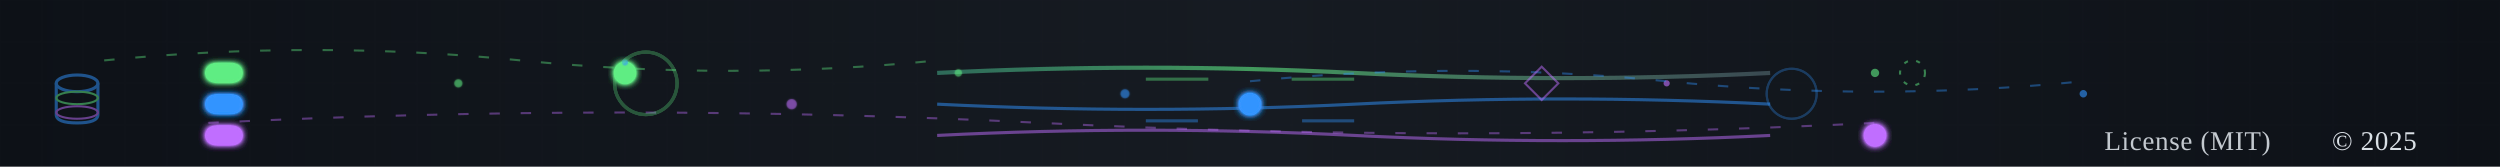
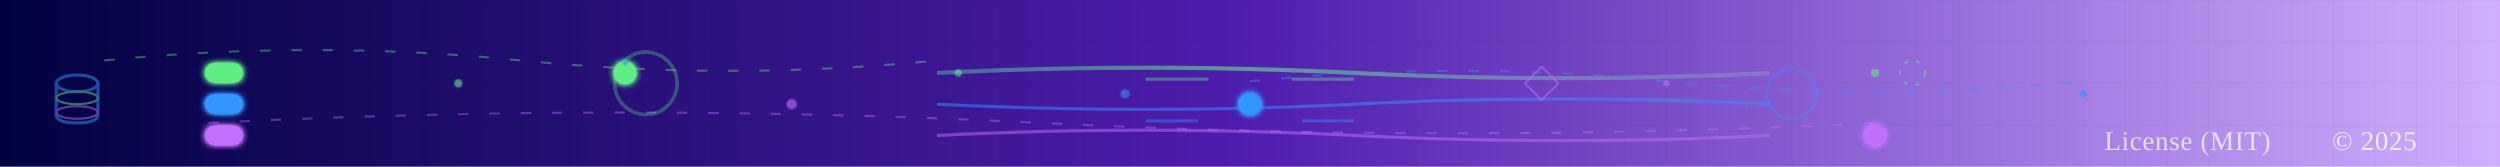
<svg xmlns="http://www.w3.org/2000/svg" width="1200" height="80" viewBox="0 0 1200 80" role="img" aria-label="Data Stream Footer">
  <defs>
    <linearGradient id="bgStream04F" x1="0%" y1="0%" x2="100%" y2="0%">
-       <stop offset="0%" style="stop-color:#0d1117;stop-opacity:1">
- 
-       </stop>
-       <stop offset="50%" style="stop-color:#161b22;stop-opacity:1" />
-       <stop offset="100%" style="stop-color:#0d1117;stop-opacity:1">
+       <stop offset="0%" style="stop-color:#000240;stop-opacity:1">
+ 
+       </stop>
+       <stop offset="50%" style="stop-color:#501DAF;stop-opacity:1" />
+       <stop offset="100%" style="stop-color:#D0B0FF;stop-opacity:1">

      </stop>
    </linearGradient>
    <linearGradient id="dataGlow04F" x1="0%" y1="0%" x2="100%" y2="0%">
      <stop offset="0%" style="stop-color:#3094FF;stop-opacity:0">

      </stop>
      <stop offset="50%" style="stop-color:#5FED83;stop-opacity:1">

      </stop>
      <stop offset="100%" style="stop-color:#C06EFF;stop-opacity:0">

      </stop>
    </linearGradient>
    <filter id="dataGlowFilter04F" x="-50%" y="-50%" width="200%" height="200%">
      <feGaussianBlur stdDeviation="2" result="blur" />
      <feColorMatrix in="blur" type="matrix" values="1 0 0 0 0  0 1 0 0 0  0 0 1 0 0  0 0 0 5 0" result="glow" />
      <feMerge>
        <feMergeNode in="glow" />
        <feMergeNode in="SourceGraphic" />
      </feMerge>
    </filter>
    <pattern id="gridPattern04F" x="0" y="0" width="20" height="20" patternUnits="userSpaceOnUse">
      <rect width="20" height="20" fill="none" stroke="#30363d" stroke-width="0.3" opacity="0.2" />
    </pattern>
  </defs>
  <style>
    @media (prefers-color-scheme: dark) {
      .text-link { fill: #c9d1d9; font-family: 'SF Pro Text', -apple-system, BlinkMacSystemFont, 'Segoe UI', 'Roboto', 'Helvetica Neue', Arial, sans-serif; font-weight: 500; }
      .divider { stroke: #30363d; }
    }
    @media (prefers-color-scheme: light) {
      .text-link { fill: #1f2328; font-family: 'SF Pro Text', -apple-system, BlinkMacSystemFont, 'Segoe UI', 'Roboto', 'Helvetica Neue', Arial, sans-serif; font-weight: 500; }
      .divider { stroke: #d0d7de; }
    }

    .link { font-size: 13px; letter-spacing: 0.3px; }

    .data-packet {
      animation: packet-flow 2.5s linear infinite;
    }
    @keyframes packet-flow {
      0% { opacity: 0; transform: translateX(0); }
      10% { opacity: 1; }
      90% { opacity: 1; }
      100% { opacity: 0; transform: translateX(2000.0px); }
    }

    .stream-wave {
      stroke-dasharray: 400;
      stroke-dashoffset: 400;
      animation: wave-flow 4s linear infinite;
    }
    @keyframes wave-flow {
      to { stroke-dashoffset: 0; }
    }

    .data-pulse {
      animation: data-beat 2s cubic-bezier(0.4, 0, 0.6, 1) infinite;
    }
    @keyframes data-beat {
      0%, 100% { opacity: 0.3; r: 4; }
      50% { opacity: 1; r: 6; }
    }

    @media (prefers-reduced-motion: reduce) { * { animation: none !important; } }

    /* Enhanced particle effects */
    .particle {
      animation: particle-float 4s ease-in-out infinite;
      filter: blur(0.5px);
    }
    @keyframes particle-float {
      0%, 100% { opacity: 0; transform: translateY(0) translateX(0) scale(0); }
      25% { opacity: 0.8; transform: translateY(-20px) translateX(-10px) scale(1.5); }
      50% { opacity: 1; transform: translateY(-40px) translateX(5px) scale(2); }
      75% { opacity: 0.6; transform: translateY(-30px) translateX(15px) scale(1.8); }
    }

    .particle-2 {
      animation: particle-spin 5s linear infinite;
    }
    @keyframes particle-spin {
      0% { opacity: 0; transform: rotate(0deg) translateX(20px) scale(0); }
      50% { opacity: 1; transform: rotate(180deg) translateX(40px) scale(2); }
      100% { opacity: 0; transform: rotate(360deg) translateX(20px) scale(0); }
    }

    /* Wave effects */
    .wave-line {
      stroke-dasharray: 5 10;
      animation: wave-flow 3s linear infinite;
    }
    @keyframes wave-flow {
      to { stroke-dashoffset: -100; }
    }

    /* Glow pulse on text */
    .text-link {
      animation: text-glow 3s ease-in-out infinite;
    }
    @keyframes text-glow {
      0%, 100% { opacity: 0.7; filter: drop-shadow(0 0 0px transparent); }
      50% { opacity: 1; filter: drop-shadow(0 0 8px rgba(95, 237, 131, 0.6)); }
    }

    /* Rotating elements */
    .rotate-slow {
      animation: rotate-360 20s linear infinite;
      transform-origin: center;
    }
    @keyframes rotate-360 {
      to { transform: rotate(360deg); }
    }

    /* Shimmer effect */
    .shimmer {
      animation: shimmer-pass 4s ease-in-out infinite;
    }
    @keyframes shimmer-pass {
      0%, 100% { opacity: 0.3; }
      50% { opacity: 1; }
    }

    /* Ripple effect */
    .ripple {
      animation: ripple-expand 3s ease-out infinite;
      transform-origin: center;
    }
    @keyframes ripple-expand {
      0% { opacity: 1; transform: scale(0.5); }
      100% { opacity: 0; transform: scale(3); }
    }

    </style>
  <rect width="1200" height="80" fill="url(#bgStream04F)" />
  <rect width="1200" height="80" fill="url(#gridPattern04F)" opacity="0.4" />
  <line x1="0" y1="1" x2="1200" y2="1" class="divider" stroke-width="2" />
  <path class="stream-wave" d="M 50 35 Q 150 30, 250 35 T 450 35 T 650 35 T 850 35 T 1050 35 L 1150 35" fill="none" stroke="url(#dataGlow04F)" stroke-width="2" opacity="0.6" style="animation-delay: 0s" />
  <path class="stream-wave" d="M 50 50 Q 150 55, 250 50 T 450 50 T 650 50 T 850 50 T 1050 50 L 1150 50" fill="none" stroke="#3094FF" stroke-width="1.5" opacity="0.5" style="animation-delay: 0.5s" />
  <path class="stream-wave" d="M 50 65 Q 150 60, 250 65 T 450 65 T 650 65 T 850 65 T 1050 65 L 1150 65" fill="none" stroke="#C06EFF" stroke-width="1.5" opacity="0.5" style="animation-delay: 1s" />
  <g filter="url(#dataGlowFilter04F)">
    <rect class="data-packet" x="100" y="32" width="15" height="6" rx="2" fill="#5FED83" style="animation-delay: 0s" />
    <rect class="data-packet" x="100" y="47" width="15" height="6" rx="2" fill="#3094FF" style="animation-delay: 0.7s" />
    <rect class="data-packet" x="100" y="62" width="15" height="6" rx="2" fill="#C06EFF" style="animation-delay: 1.4s" />
  </g>
  <circle class="data-pulse" cx="300" cy="35" r="4" fill="#5FED83" filter="url(#dataGlowFilter04F)" style="animation-delay: 0s" />
  <circle class="data-pulse" cx="600" cy="50" r="4" fill="#3094FF" filter="url(#dataGlowFilter04F)" style="animation-delay: 0.6s" />
  <circle class="data-pulse" cx="900" cy="65" r="4" fill="#C06EFF" filter="url(#dataGlowFilter04F)" style="animation-delay: 1.2s" />
  <g transform="translate(25, 30)" opacity="0.5">
    <ellipse cx="12" cy="10" rx="10" ry="4" fill="none" stroke="#3094FF" stroke-width="1.5" />
    <path d="M 2 10 L 2 25 Q 2 29, 12 29 Q 22 29, 22 25 L 22 10" fill="none" stroke="#3094FF" stroke-width="1.5" />
    <ellipse cx="12" cy="17" rx="10" ry="3" fill="none" stroke="#5FED83" stroke-width="1" />
    <ellipse cx="12" cy="24" rx="10" ry="3" fill="none" stroke="#C06EFF" stroke-width="1" />
  </g>
  <text x="1050" y="72" text-anchor="middle" class="link text-link" font-size="11px" opacity="0.8" fill="#f0f6fc">License (MIT)</text>
  <text x="1160" y="72" text-anchor="end" class="link text-link" font-size="11px" opacity="0.9" fill="#f0f6fc">© 2025</text>
  <g opacity="0.6">
    <circle class="particle" cx="220" cy="40" r="2" fill="#5FED83" style="animation-delay: 0s" />
    <circle class="particle" cx="300" cy="30" r="1.5" fill="#3094FF" style="animation-delay: 0.5s" />
    <circle class="particle" cx="380" cy="50" r="2.5" fill="#C06EFF" style="animation-delay: 1s" />
    <circle class="particle" cx="460" cy="35" r="1.8" fill="#5FED83" style="animation-delay: 1.5s" />
    <circle class="particle" cx="540" cy="45" r="2.2" fill="#3094FF" style="animation-delay: 2s" />
    <circle class="particle-2" cx="800" cy="40" r="1.5" fill="#C06EFF" style="animation-delay: 0.3s" />
    <circle class="particle-2" cx="900" cy="35" r="2" fill="#5FED83" style="animation-delay: 0.8s" />
    <circle class="particle-2" cx="1000" cy="45" r="1.8" fill="#3094FF" style="animation-delay: 1.3s" />
  </g>
  <g opacity="0.4">
    <path class="wave-line" d="M 50 29 Q 150 19, 250 29 T 450 29" stroke="#5FED83" stroke-width="1" fill="none" style="animation-delay: 0s" />
    <path class="wave-line" d="M 600 39 Q 700 29, 800 39 T 1000 39" stroke="#3094FF" stroke-width="1" fill="none" style="animation-delay: 0.7s" />
    <path class="wave-line" d="M 100 59 Q 300 49, 500 59 T 900 59" stroke="#C06EFF" stroke-width="1" fill="none" style="animation-delay: 1.4s" />
  </g>
  <g opacity="0.3">
    <circle class="ripple" cx="310" cy="40" r="15" stroke="#5FED83" stroke-width="1.5" fill="none" style="animation-delay: 0s" />
    <circle class="ripple" cx="310" cy="40" r="15" stroke="#5FED83" stroke-width="1.5" fill="none" style="animation-delay: 1s" />
    <circle class="ripple" cx="310" cy="40" r="15" stroke="#5FED83" stroke-width="1.5" fill="none" style="animation-delay: 2s" />
    <circle class="ripple" cx="860" cy="45" r="12" stroke="#3094FF" stroke-width="1" fill="none" style="animation-delay: 0.5s" />
    <circle class="ripple" cx="860" cy="45" r="12" stroke="#3094FF" stroke-width="1" fill="none" style="animation-delay: 1.5s" />
  </g>
  <g opacity="0.5">
    <g class="rotate-slow" transform="translate(740, 40)">
      <path d="M -8 0 L 0 -8 L 8 0 L 0 8 Z" fill="none" stroke="#C06EFF" stroke-width="1" />
    </g>
    <g class="rotate-slow" transform="translate(918, 35)" style="animation-direction: reverse;">
      <circle cx="0" cy="0" r="6" fill="none" stroke="#5FED83" stroke-width="1" stroke-dasharray="2 4" />
    </g>
  </g>
  <g opacity="0.4">
    <line class="shimmer" x1="550" y1="38" x2="580" y2="38" stroke="#5FED83" stroke-width="1.5" style="animation-delay: 0s" />
    <line class="shimmer" x1="620" y1="38" x2="650" y2="38" stroke="#5FED83" stroke-width="1.5" style="animation-delay: 0.3s" />
    <line class="shimmer" x1="550" y1="58" x2="575" y2="58" stroke="#3094FF" stroke-width="1.5" style="animation-delay: 0.6s" />
    <line class="shimmer" x1="625" y1="58" x2="650" y2="58" stroke="#3094FF" stroke-width="1.5" style="animation-delay: 0.9s" />
  </g>
</svg>
